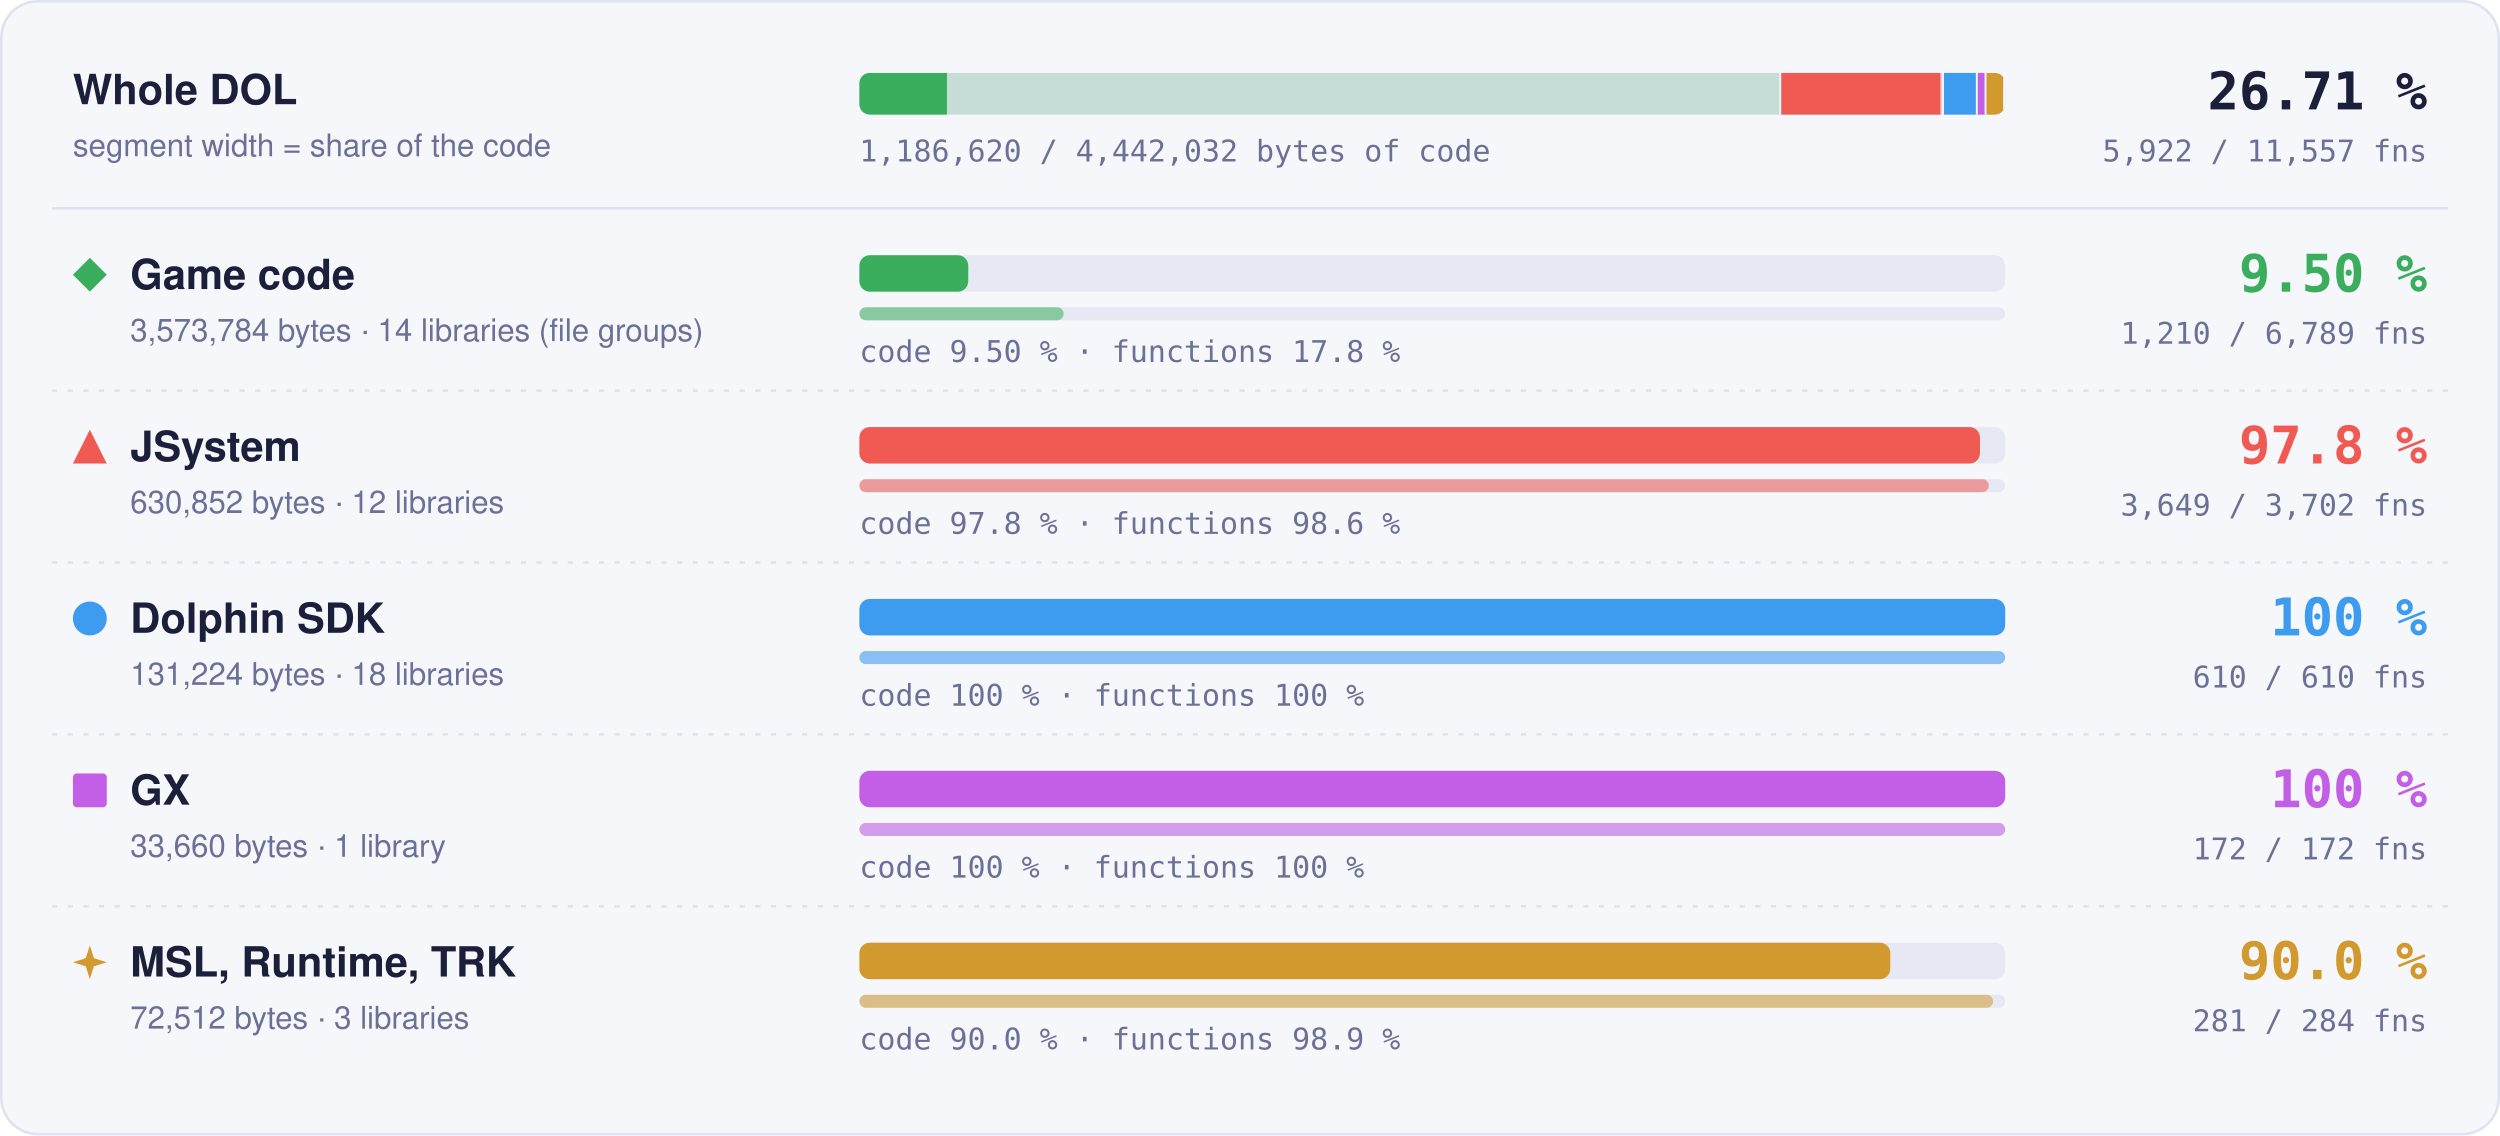
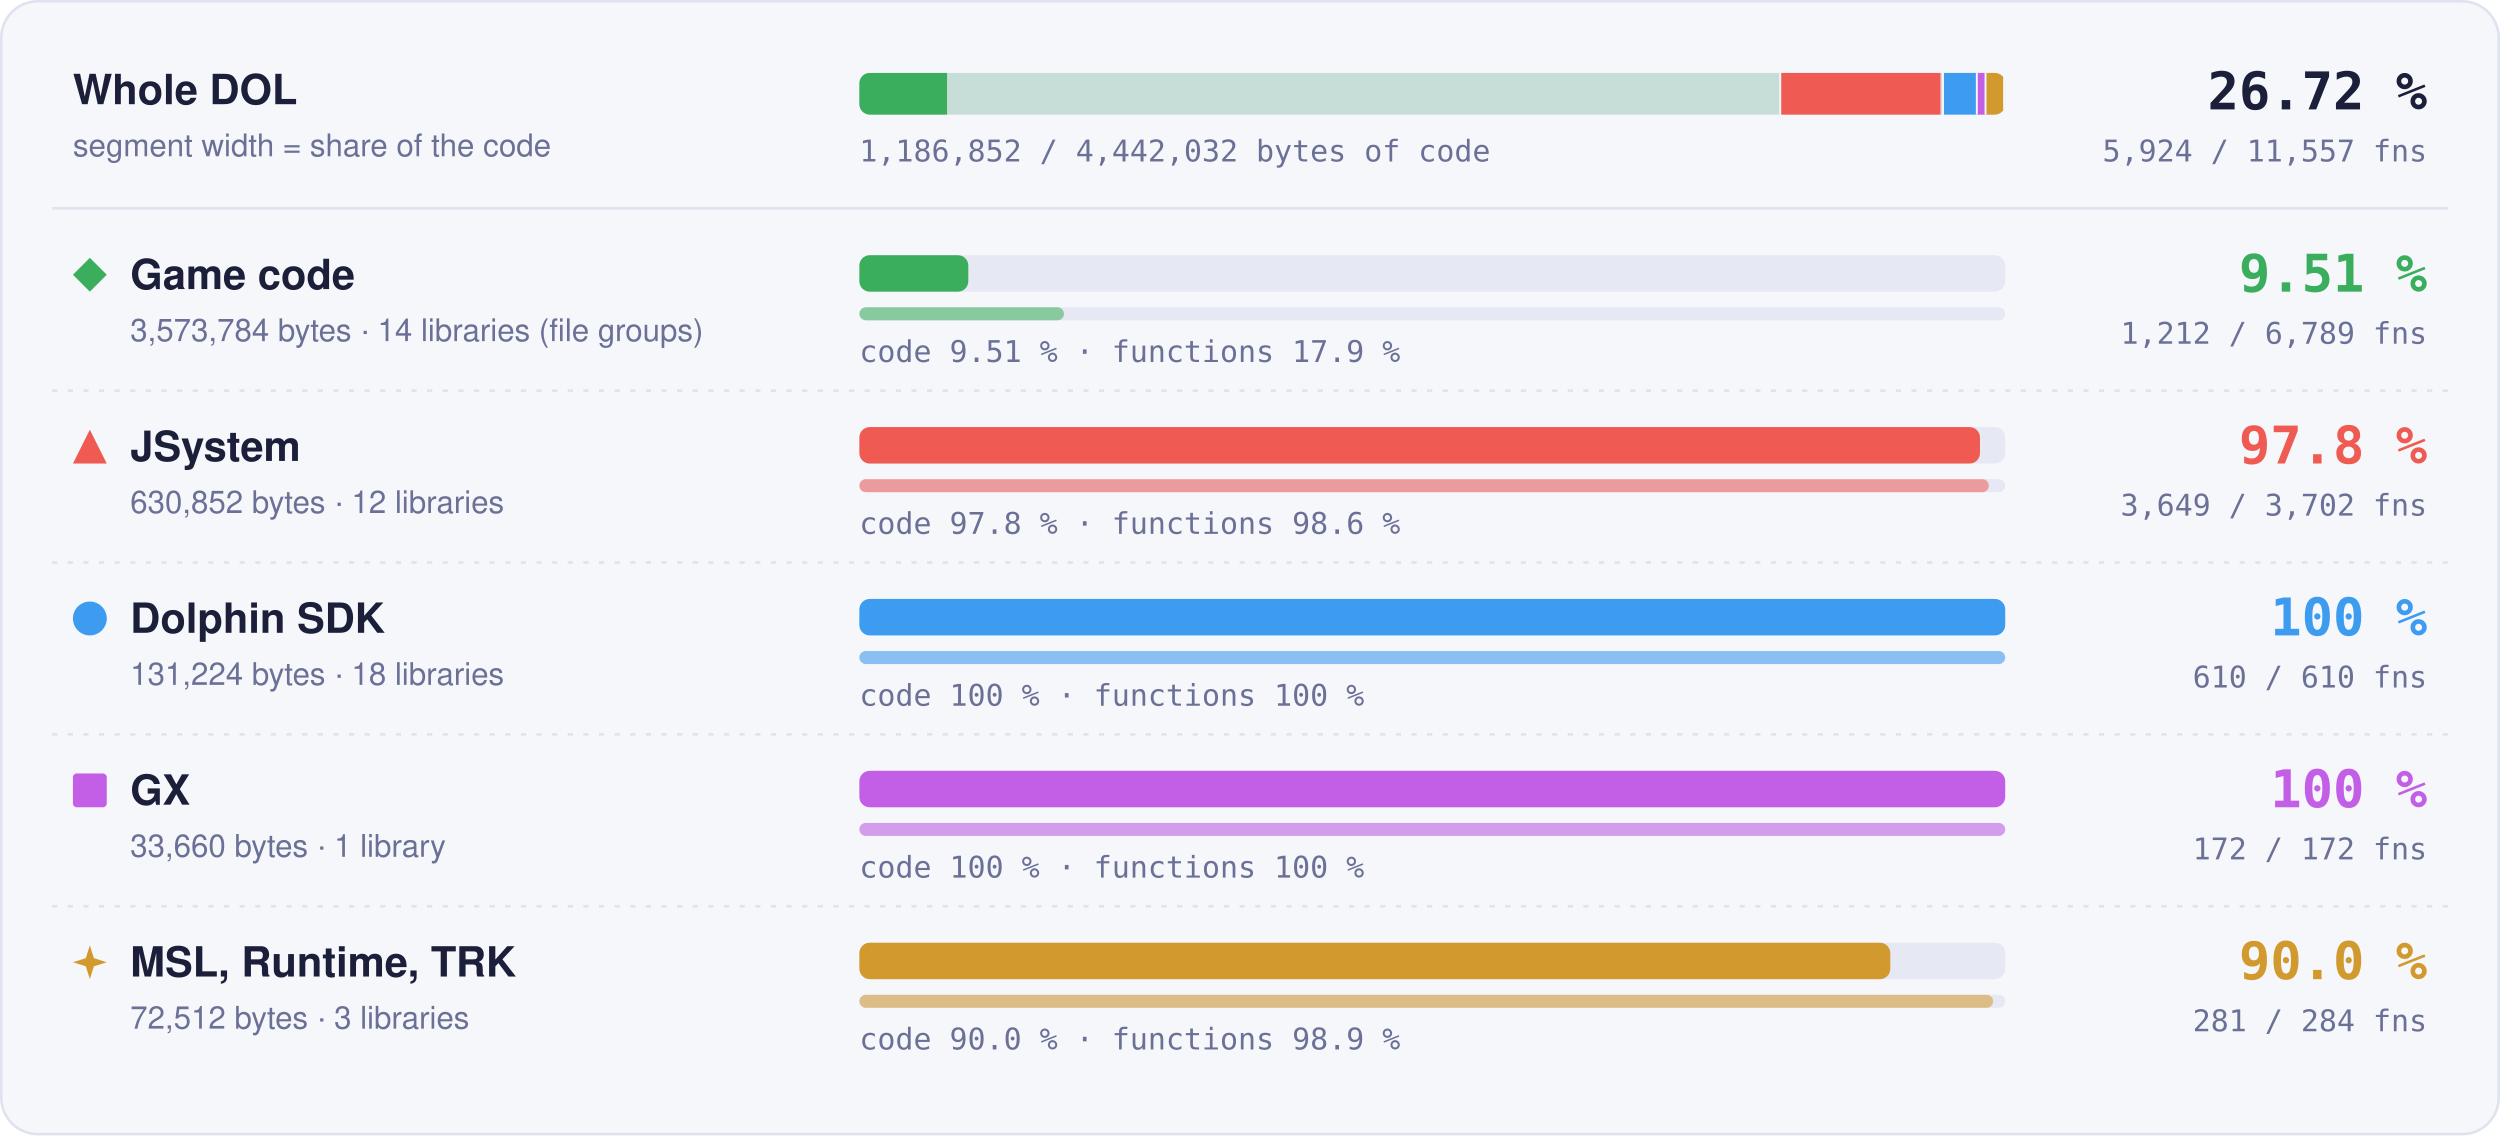
- <svg xmlns="http://www.w3.org/2000/svg" width="960" height="436" viewBox="0 0 960 436" role="img" aria-label="Matched code and functions per region: Game code 9.50 % of code, 1210 of 6789 functions; JSystem 97.8 % of code, 3649 of 3702 functions; Dolphin SDK 100 % of code, 610 of 610 functions; GX 100 % of code, 172 of 172 functions; MSL, Runtime, TRK 90.0 % of code, 281 of 284 functions">
+ <svg xmlns="http://www.w3.org/2000/svg" width="960" height="436" viewBox="0 0 960 436" role="img" aria-label="Matched code and functions per region: Game code 9.51 % of code, 1212 of 6789 functions; JSystem 97.8 % of code, 3649 of 3702 functions; Dolphin SDK 100 % of code, 610 of 610 functions; GX 100 % of code, 172 of 172 functions; MSL, Runtime, TRK 90.0 % of code, 281 of 284 functions">
  <style>text { font-family: -apple-system, BlinkMacSystemFont, 'Segoe UI', Helvetica, Arial, sans-serif; } .mono { font-family: ui-monospace, SFMono-Regular, 'SF Mono', Menlo, Consolas, monospace; } .grow { transform-box: fill-box; transform-origin: 0 50%; animation: grow 1.4s cubic-bezier(.2,.8,.2,1) both; } @keyframes grow { from { transform: scaleX(0); } } @media (prefers-reduced-motion: reduce) { * { animation: none !important; } }</style>
  <rect x="0.5" y="0.5" width="959" height="435" rx="14" fill="#f6f7fb" stroke="#dfe2ef" />
  <text x="28" y="40" font-size="16" font-weight="700" fill="#1b1f3a">Whole DOL</text>
  <text x="28" y="60" font-size="12" fill="#6b7096">segment width = share of the code</text>
  <rect x="330" y="28" width="440" height="16" rx="4" fill="#e6e8f3" />
  <clipPath id="wb">
    <rect x="330" y="28" width="440" height="16" rx="4" />
  </clipPath>
  <g clip-path="url(#wb)">
    <rect x="330.00" y="28" width="354.00" height="16" fill="#3aae5c" fill-opacity="0.18" />
-     <rect class="grow" x="330.00" y="28" width="33.63" height="16" fill="#3aae5c" />
+     <rect class="grow" x="330.00" y="28" width="33.66" height="16" fill="#3aae5c" />
    <rect x="683.25" y="28" width="1.5" height="16" fill="#f6f7fb" />
    <rect x="684.00" y="28" width="62.49" height="16" fill="#ef5b52" fill-opacity="0.18" />
    <rect class="grow" x="684.00" y="28" width="61.11" height="16" fill="#ef5b52" />
    <rect x="745.74" y="28" width="1.5" height="16" fill="#f6f7fb" />
    <rect x="746.49" y="28" width="13.00" height="16" fill="#3d9cf0" fill-opacity="0.18" />
    <rect class="grow" x="746.49" y="28" width="13.00" height="16" fill="#3d9cf0" />
    <rect x="758.73" y="28" width="1.5" height="16" fill="#f6f7fb" />
    <rect x="759.48" y="28" width="3.33" height="16" fill="#c35ee6" fill-opacity="0.18" />
    <rect class="grow" x="759.48" y="28" width="3.33" height="16" fill="#c35ee6" />
    <rect x="762.07" y="28" width="1.5" height="16" fill="#f6f7fb" />
    <rect x="762.82" y="28" width="7.18" height="16" fill="#d29a2e" fill-opacity="0.18" />
    <rect class="grow" x="762.82" y="28" width="6.46" height="16" fill="#d29a2e" />
    <rect x="769.25" y="28" width="1.5" height="16" fill="#f6f7fb" />
  </g>
-   <text x="932" y="42" text-anchor="end" class="mono" font-size="20" font-weight="700" fill="#1b1f3a">26.71 %</text>
-   <text x="932" y="62" text-anchor="end" class="mono" font-size="11.5" fill="#6b7096">5,922 / 11,557 fns</text>
-   <text x="330" y="62" class="mono" font-size="11.5" fill="#6b7096">1,186,620 / 4,442,032 bytes of code</text>
+   <text x="932" y="42" text-anchor="end" class="mono" font-size="20" font-weight="700" fill="#1b1f3a">26.72 %</text>
+   <text x="932" y="62" text-anchor="end" class="mono" font-size="11.5" fill="#6b7096">5,924 / 11,557 fns</text>
+   <text x="330" y="62" class="mono" font-size="11.5" fill="#6b7096">1,186,852 / 4,442,032 bytes of code</text>
  <line x1="20" x2="940" y1="80" y2="80" stroke="#dfe2ef" />
  <g fill="#3aae5c">
    <path d="M34.5 99L41 105.5L34.5 112L28 105.5Z" />
  </g>
  <text x="50" y="111" font-size="16" font-weight="700" fill="#1b1f3a">Game code</text>
  <text x="50" y="131" font-size="12" fill="#6b7096">3,573,784 bytes · 14 libraries (file groups)</text>
  <rect x="330" y="98" width="440" height="14" rx="4" fill="#e6e8f3" />
-   <rect class="grow" style="animation-delay:0.0s" x="330" y="98" width="41.80" height="14" rx="4" fill="#3aae5c" />
+   <rect class="grow" style="animation-delay:0.0s" x="330" y="98" width="41.83" height="14" rx="4" fill="#3aae5c" />
  <rect x="330" y="118" width="440" height="5" rx="2.5" fill="#e6e8f3" />
-   <rect class="grow" style="animation-delay:0.2s" x="330" y="118" width="78.42" height="5" rx="2.5" fill="#3aae5c" fill-opacity="0.55" />
-   <text x="330" y="139" class="mono" font-size="11.5" fill="#6b7096">code 9.50 % · functions 17.8 %</text>
-   <text x="932" y="112" text-anchor="end" class="mono" font-size="20" font-weight="700" fill="#3aae5c">9.50 %</text>
-   <text x="932" y="132" text-anchor="end" class="mono" font-size="11.5" fill="#6b7096">1,210 / 6,789 fns</text>
+   <rect class="grow" style="animation-delay:0.2s" x="330" y="118" width="78.55" height="5" rx="2.5" fill="#3aae5c" fill-opacity="0.55" />
+   <text x="330" y="139" class="mono" font-size="11.5" fill="#6b7096">code 9.51 % · functions 17.9 %</text>
+   <text x="932" y="112" text-anchor="end" class="mono" font-size="20" font-weight="700" fill="#3aae5c">9.51 %</text>
+   <text x="932" y="132" text-anchor="end" class="mono" font-size="11.5" fill="#6b7096">1,212 / 6,789 fns</text>
  <line x1="20" x2="940" y1="150" y2="150" stroke="#dfe2ef" stroke-dasharray="2 4" />
  <g fill="#ef5b52">
    <path d="M34.5 165L41 178L28 178Z" />
  </g>
  <text x="50" y="177" font-size="16" font-weight="700" fill="#1b1f3a">JSystem</text>
  <text x="50" y="197" font-size="12" fill="#6b7096">630,852 bytes · 12 libraries</text>
  <rect x="330" y="164" width="440" height="14" rx="4" fill="#e6e8f3" />
  <rect class="grow" style="animation-delay:0.1s" x="330" y="164" width="430.31" height="14" rx="4" fill="#ef5b52" />
  <rect x="330" y="184" width="440" height="5" rx="2.5" fill="#e6e8f3" />
  <rect class="grow" style="animation-delay:0.3s" x="330" y="184" width="433.70" height="5" rx="2.5" fill="#ef5b52" fill-opacity="0.55" />
  <text x="330" y="205" class="mono" font-size="11.5" fill="#6b7096">code 97.8 % · functions 98.6 %</text>
  <text x="932" y="178" text-anchor="end" class="mono" font-size="20" font-weight="700" fill="#ef5b52">97.8 %</text>
  <text x="932" y="198" text-anchor="end" class="mono" font-size="11.5" fill="#6b7096">3,649 / 3,702 fns</text>
  <line x1="20" x2="940" y1="216" y2="216" stroke="#dfe2ef" stroke-dasharray="2 4" />
  <g fill="#3d9cf0">
    <circle cx="34.5" cy="237.5" r="6.5" />
  </g>
  <text x="50" y="243" font-size="16" font-weight="700" fill="#1b1f3a">Dolphin SDK</text>
  <text x="50" y="263" font-size="12" fill="#6b7096">131,224 bytes · 18 libraries</text>
  <rect x="330" y="230" width="440" height="14" rx="4" fill="#e6e8f3" />
  <rect class="grow" style="animation-delay:0.2s" x="330" y="230" width="440.00" height="14" rx="4" fill="#3d9cf0" />
  <rect x="330" y="250" width="440" height="5" rx="2.5" fill="#e6e8f3" />
  <rect class="grow" style="animation-delay:0.4s" x="330" y="250" width="440.00" height="5" rx="2.5" fill="#3d9cf0" fill-opacity="0.55" />
  <text x="330" y="271" class="mono" font-size="11.5" fill="#6b7096">code 100 % · functions 100 %</text>
  <text x="932" y="244" text-anchor="end" class="mono" font-size="20" font-weight="700" fill="#3d9cf0">100 %</text>
  <text x="932" y="264" text-anchor="end" class="mono" font-size="11.5" fill="#6b7096">610 / 610 fns</text>
  <line x1="20" x2="940" y1="282" y2="282" stroke="#dfe2ef" stroke-dasharray="2 4" />
  <g fill="#c35ee6">
    <rect x="28" y="297" width="13" height="13" rx="1.5" />
  </g>
  <text x="50" y="309" font-size="16" font-weight="700" fill="#1b1f3a">GX</text>
  <text x="50" y="329" font-size="12" fill="#6b7096">33,660 bytes · 1 library</text>
  <rect x="330" y="296" width="440" height="14" rx="4" fill="#e6e8f3" />
  <rect class="grow" style="animation-delay:0.3s" x="330" y="296" width="440.00" height="14" rx="4" fill="#c35ee6" />
  <rect x="330" y="316" width="440" height="5" rx="2.5" fill="#e6e8f3" />
  <rect class="grow" style="animation-delay:0.5s" x="330" y="316" width="440.00" height="5" rx="2.5" fill="#c35ee6" fill-opacity="0.55" />
  <text x="330" y="337" class="mono" font-size="11.5" fill="#6b7096">code 100 % · functions 100 %</text>
  <text x="932" y="310" text-anchor="end" class="mono" font-size="20" font-weight="700" fill="#c35ee6">100 %</text>
  <text x="932" y="330" text-anchor="end" class="mono" font-size="11.5" fill="#6b7096">172 / 172 fns</text>
  <line x1="20" x2="940" y1="348" y2="348" stroke="#dfe2ef" stroke-dasharray="2 4" />
  <g fill="#d29a2e">
    <path d="M34.5 363L36.06 367.94L41 369.5L36.06 371.06L34.5 376L32.94 371.06L28 369.5L32.94 367.94Z" />
  </g>
  <text x="50" y="375" font-size="16" font-weight="700" fill="#1b1f3a">MSL, Runtime, TRK</text>
  <text x="50" y="395" font-size="12" fill="#6b7096">72,512 bytes · 3 libraries</text>
  <rect x="330" y="362" width="440" height="14" rx="4" fill="#e6e8f3" />
  <rect class="grow" style="animation-delay:0.4s" x="330" y="362" width="395.87" height="14" rx="4" fill="#d29a2e" />
  <rect x="330" y="382" width="440" height="5" rx="2.5" fill="#e6e8f3" />
  <rect class="grow" style="animation-delay:0.6s" x="330" y="382" width="435.35" height="5" rx="2.5" fill="#d29a2e" fill-opacity="0.55" />
  <text x="330" y="403" class="mono" font-size="11.5" fill="#6b7096">code 90.0 % · functions 98.9 %</text>
  <text x="932" y="376" text-anchor="end" class="mono" font-size="20" font-weight="700" fill="#d29a2e">90.0 %</text>
  <text x="932" y="396" text-anchor="end" class="mono" font-size="11.5" fill="#6b7096">281 / 284 fns</text>
</svg>
